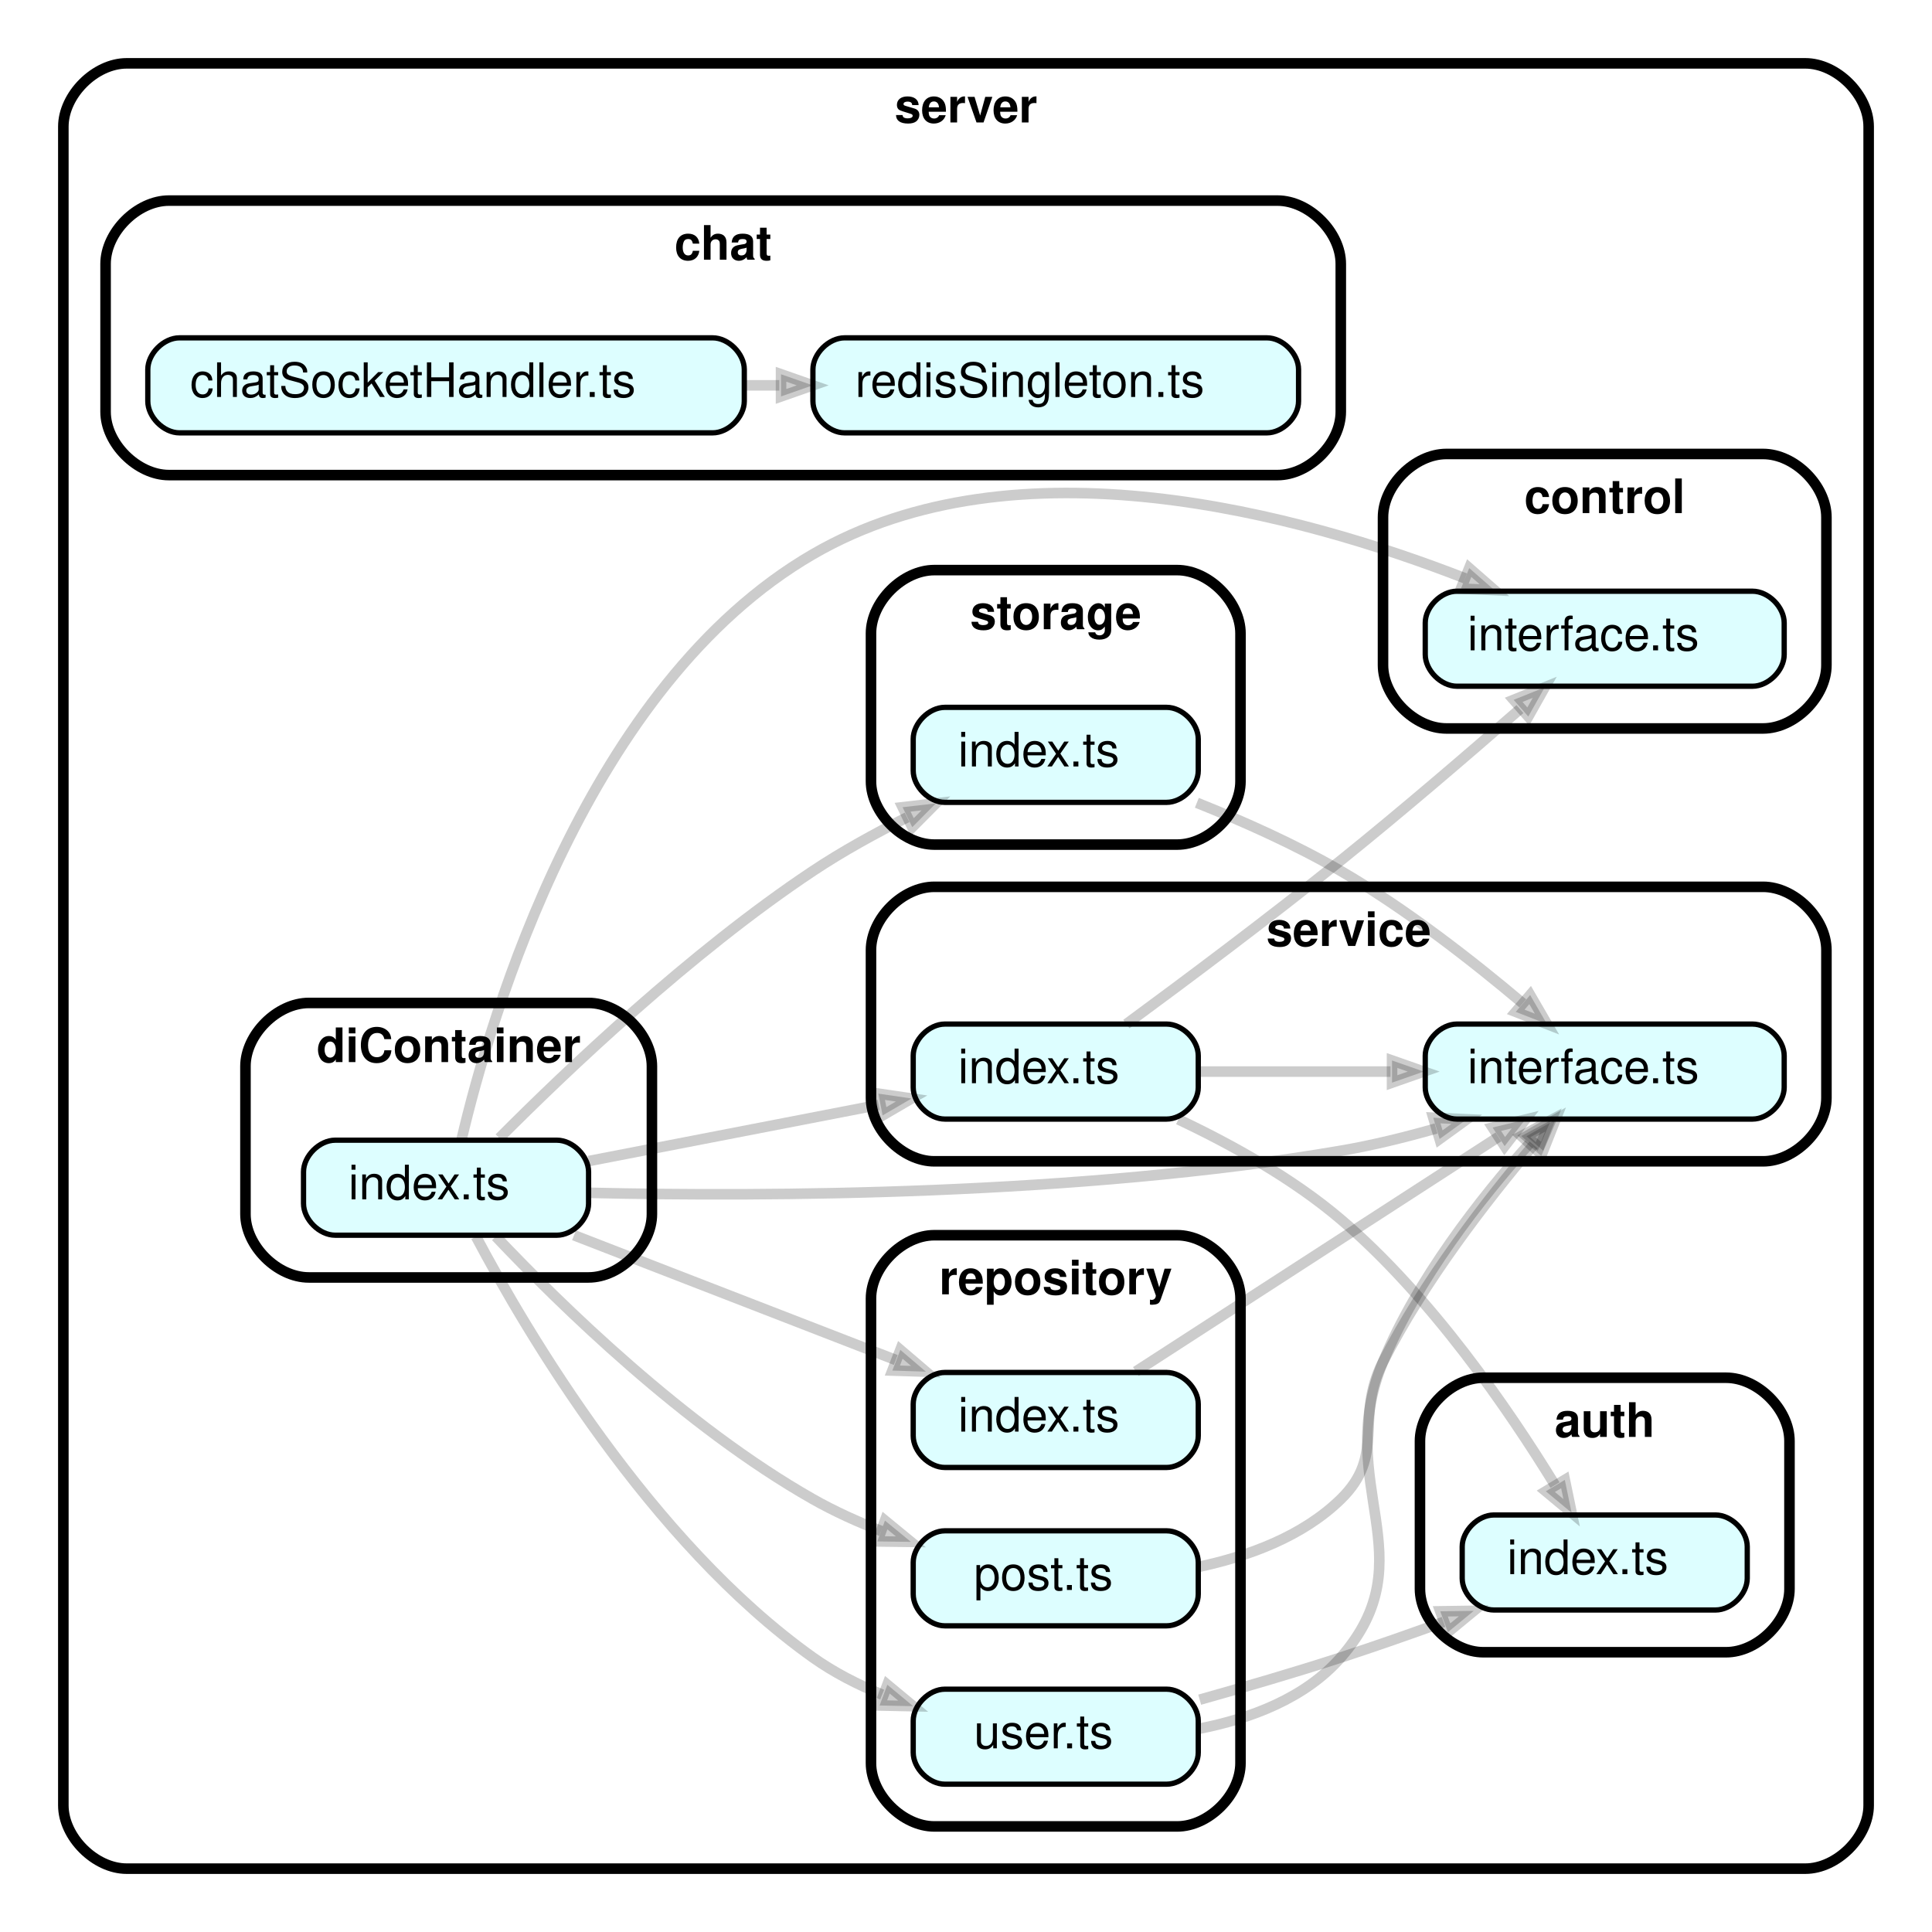
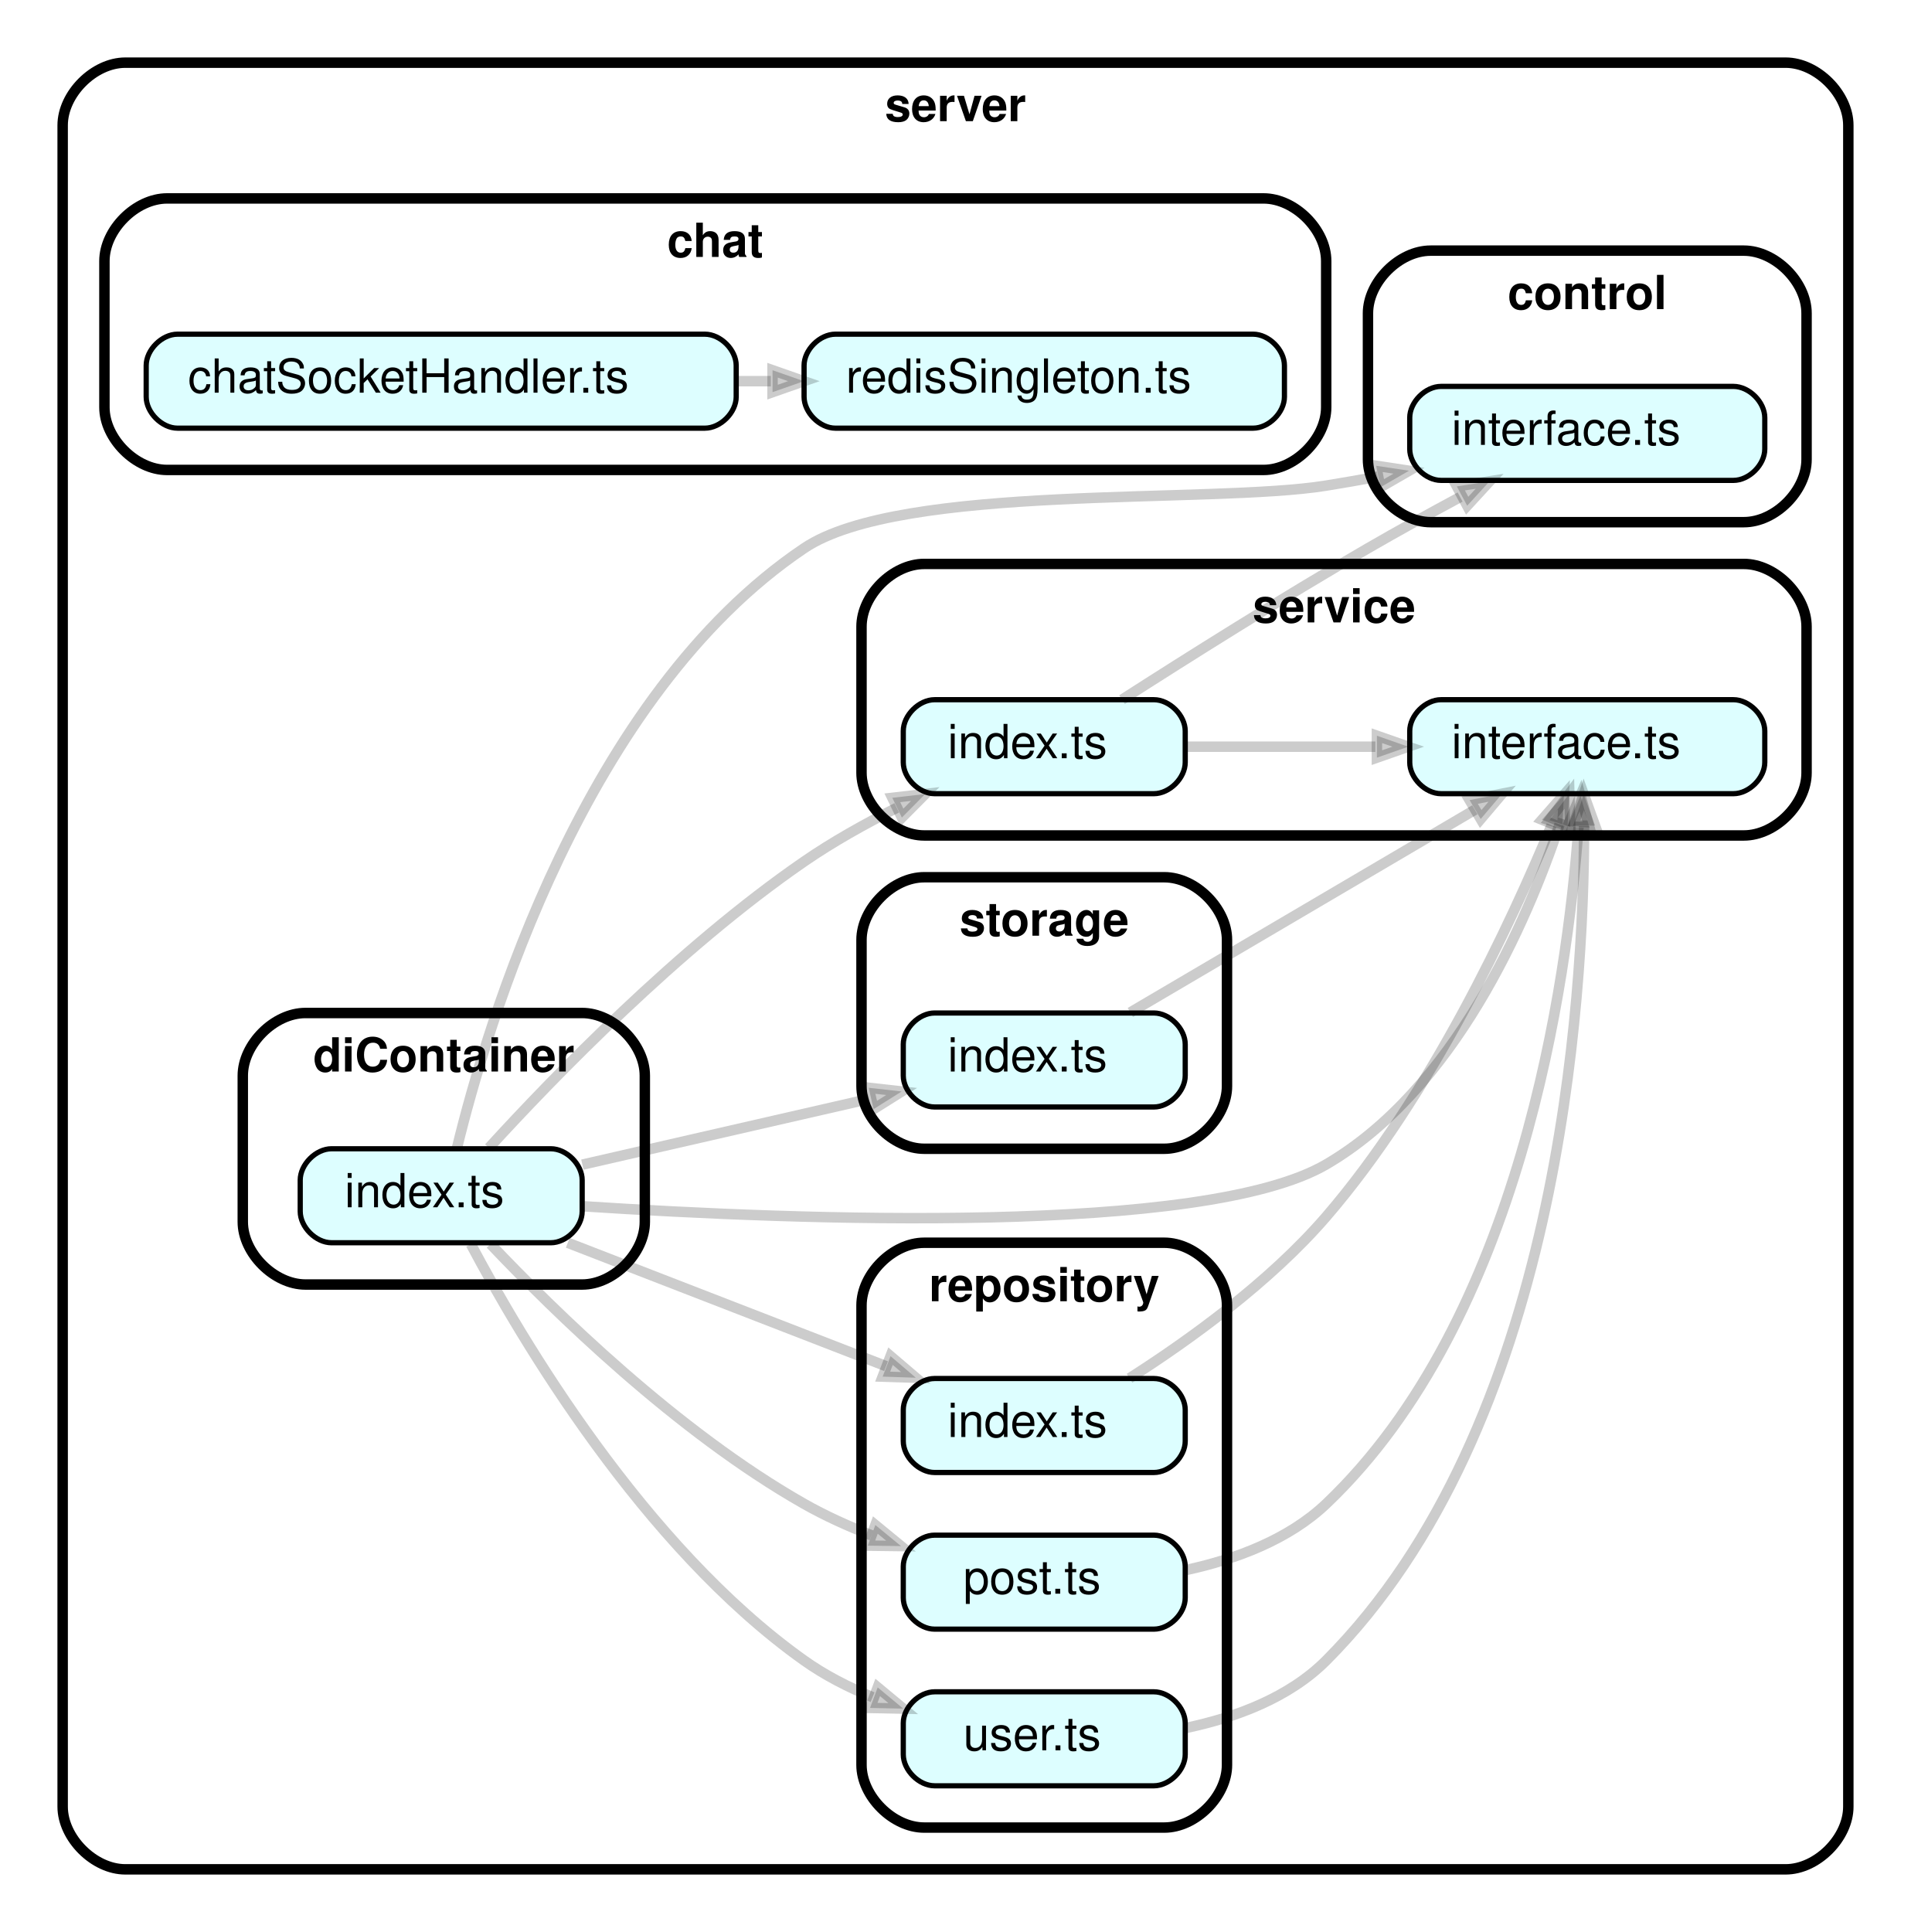
- <svg xmlns="http://www.w3.org/2000/svg" xmlns:xlink="http://www.w3.org/1999/xlink" width="366pt" height="366pt" viewBox="0.00 0.00 366.00 366.00">
-   <g id="graph0" class="graph" transform="scale(1 1) rotate(0) translate(4 362)">
-     <polygon fill="white" stroke="transparent" points="-4,4 -4,-362 362,-362 362,4 -4,4" />
+ <svg xmlns="http://www.w3.org/2000/svg" xmlns:xlink="http://www.w3.org/1999/xlink" width="366pt" height="370pt" viewBox="0.00 0.00 366.00 370.00">
+   <g id="graph0" class="graph" transform="scale(1 1) rotate(0) translate(4 366)">
+     <polygon fill="white" stroke="transparent" points="-4,4 -4,-366 362,-366 362,4 -4,4" />
    <g id="clust1" class="cluster">
-       <path fill="#ffffff" stroke="black" stroke-width="2" d="M20,-8C20,-8 338,-8 338,-8 344,-8 350,-14 350,-20 350,-20 350,-338 350,-338 350,-344 344,-350 338,-350 338,-350 20,-350 20,-350 14,-350 8,-344 8,-338 8,-338 8,-20 8,-20 8,-14 14,-8 20,-8" />
-       <text text-anchor="middle" x="179" y="-338.8" font-family="Helvetica,sans-Serif" font-weight="bold" font-size="9.00">server</text>
+       <path fill="#ffffff" stroke="black" stroke-width="2" d="M20,-8C20,-8 338,-8 338,-8 344,-8 350,-14 350,-20 350,-20 350,-342 350,-342 350,-348 344,-354 338,-354 338,-354 20,-354 20,-354 14,-354 8,-348 8,-342 8,-342 8,-20 8,-20 8,-14 14,-8 20,-8" />
+       <text text-anchor="middle" x="179" y="-342.8" font-family="Helvetica,sans-Serif" font-weight="bold" font-size="9.00">server</text>
    </g>
    <g id="clust2" class="cluster">
-       <path fill="#ffffff" stroke="black" stroke-width="2" d="M277,-49C277,-49 323,-49 323,-49 329,-49 335,-55 335,-61 335,-61 335,-89 335,-89 335,-95 329,-101 323,-101 323,-101 277,-101 277,-101 271,-101 265,-95 265,-89 265,-89 265,-61 265,-61 265,-55 271,-49 277,-49" />
-       <text text-anchor="middle" x="300" y="-89.8" font-family="Helvetica,sans-Serif" font-weight="bold" font-size="9.00">auth</text>
+       <path fill="#ffffff" stroke="black" stroke-width="2" d="M28,-276C28,-276 238,-276 238,-276 244,-276 250,-282 250,-288 250,-288 250,-316 250,-316 250,-322 244,-328 238,-328 238,-328 28,-328 28,-328 22,-328 16,-322 16,-316 16,-316 16,-288 16,-288 16,-282 22,-276 28,-276" />
+       <text text-anchor="middle" x="133" y="-316.8" font-family="Helvetica,sans-Serif" font-weight="bold" font-size="9.00">chat</text>
    </g>
    <g id="clust3" class="cluster">
-       <path fill="#ffffff" stroke="black" stroke-width="2" d="M28,-272C28,-272 238,-272 238,-272 244,-272 250,-278 250,-284 250,-284 250,-312 250,-312 250,-318 244,-324 238,-324 238,-324 28,-324 28,-324 22,-324 16,-318 16,-312 16,-312 16,-284 16,-284 16,-278 22,-272 28,-272" />
-       <text text-anchor="middle" x="133" y="-312.8" font-family="Helvetica,sans-Serif" font-weight="bold" font-size="9.00">chat</text>
+       <path fill="#ffffff" stroke="black" stroke-width="2" d="M270,-266C270,-266 330,-266 330,-266 336,-266 342,-272 342,-278 342,-278 342,-306 342,-306 342,-312 336,-318 330,-318 330,-318 270,-318 270,-318 264,-318 258,-312 258,-306 258,-306 258,-278 258,-278 258,-272 264,-266 270,-266" />
+       <text text-anchor="middle" x="300" y="-306.8" font-family="Helvetica,sans-Serif" font-weight="bold" font-size="9.00">control</text>
    </g>
    <g id="clust4" class="cluster">
-       <path fill="#ffffff" stroke="black" stroke-width="2" d="M270,-224C270,-224 330,-224 330,-224 336,-224 342,-230 342,-236 342,-236 342,-264 342,-264 342,-270 336,-276 330,-276 330,-276 270,-276 270,-276 264,-276 258,-270 258,-264 258,-264 258,-236 258,-236 258,-230 264,-224 270,-224" />
-       <text text-anchor="middle" x="300" y="-264.8" font-family="Helvetica,sans-Serif" font-weight="bold" font-size="9.00">control</text>
-     </g>
-     <g id="clust5" class="cluster">
      <path fill="#ffffff" stroke="black" stroke-width="2" d="M54.5,-120C54.5,-120 107.5,-120 107.5,-120 113.5,-120 119.5,-126 119.5,-132 119.5,-132 119.5,-160 119.5,-160 119.5,-166 113.5,-172 107.5,-172 107.5,-172 54.5,-172 54.5,-172 48.5,-172 42.5,-166 42.5,-160 42.5,-160 42.5,-132 42.5,-132 42.5,-126 48.5,-120 54.5,-120" />
      <text text-anchor="middle" x="81" y="-160.8" font-family="Helvetica,sans-Serif" font-weight="bold" font-size="9.00">diContainer</text>
    </g>
-     <g id="clust6" class="cluster">
+     <g id="clust5" class="cluster">
      <path fill="#ffffff" stroke="black" stroke-width="2" d="M173,-16C173,-16 219,-16 219,-16 225,-16 231,-22 231,-28 231,-28 231,-116 231,-116 231,-122 225,-128 219,-128 219,-128 173,-128 173,-128 167,-128 161,-122 161,-116 161,-116 161,-28 161,-28 161,-22 167,-16 173,-16" />
      <text text-anchor="middle" x="196" y="-116.8" font-family="Helvetica,sans-Serif" font-weight="bold" font-size="9.00">repository</text>
    </g>
+     <g id="clust6" class="cluster">
+       <path fill="#ffffff" stroke="black" stroke-width="2" d="M173,-206C173,-206 330,-206 330,-206 336,-206 342,-212 342,-218 342,-218 342,-246 342,-246 342,-252 336,-258 330,-258 330,-258 173,-258 173,-258 167,-258 161,-252 161,-246 161,-246 161,-218 161,-218 161,-212 167,-206 173,-206" />
+       <text text-anchor="middle" x="251.5" y="-246.8" font-family="Helvetica,sans-Serif" font-weight="bold" font-size="9.00">service</text>
+     </g>
    <g id="clust7" class="cluster">
-       <path fill="#ffffff" stroke="black" stroke-width="2" d="M173,-142C173,-142 330,-142 330,-142 336,-142 342,-148 342,-154 342,-154 342,-182 342,-182 342,-188 336,-194 330,-194 330,-194 173,-194 173,-194 167,-194 161,-188 161,-182 161,-182 161,-154 161,-154 161,-148 167,-142 173,-142" />
-       <text text-anchor="middle" x="251.5" y="-182.8" font-family="Helvetica,sans-Serif" font-weight="bold" font-size="9.00">service</text>
-     </g>
-     <g id="clust8" class="cluster">
-       <path fill="#ffffff" stroke="black" stroke-width="2" d="M173,-202C173,-202 219,-202 219,-202 225,-202 231,-208 231,-214 231,-214 231,-242 231,-242 231,-248 225,-254 219,-254 219,-254 173,-254 173,-254 167,-254 161,-248 161,-242 161,-242 161,-214 161,-214 161,-208 167,-202 173,-202" />
-       <text text-anchor="middle" x="196" y="-242.8" font-family="Helvetica,sans-Serif" font-weight="bold" font-size="9.00">storage</text>
+       <path fill="#ffffff" stroke="black" stroke-width="2" d="M173,-146C173,-146 219,-146 219,-146 225,-146 231,-152 231,-158 231,-158 231,-186 231,-186 231,-192 225,-198 219,-198 219,-198 173,-198 173,-198 167,-198 161,-192 161,-186 161,-186 161,-158 161,-158 161,-152 167,-146 173,-146" />
+       <text text-anchor="middle" x="196" y="-186.8" font-family="Helvetica,sans-Serif" font-weight="bold" font-size="9.00">storage</text>
    </g>
    <g id="node1" class="node">
      <g id="a_node1">
-         <a xlink:href="server/auth/index.ts" xlink:title="index.ts">
-           <path fill="#ddfeff" stroke="black" d="M321,-75C321,-75 279,-75 279,-75 276,-75 273,-72 273,-69 273,-69 273,-63 273,-63 273,-60 276,-57 279,-57 279,-57 321,-57 321,-57 324,-57 327,-60 327,-63 327,-63 327,-69 327,-69 327,-72 324,-75 321,-75" />
-           <text text-anchor="start" x="281.5" y="-63.8" font-family="Helvetica,sans-Serif" font-size="9.00">index.ts</text>
+         <a xlink:href="server/chat/chatSocketHandler.ts" xlink:title="chatSocketHandler.ts">
+           <path fill="#ddfeff" stroke="black" d="M131,-302C131,-302 30,-302 30,-302 27,-302 24,-299 24,-296 24,-296 24,-290 24,-290 24,-287 27,-284 30,-284 30,-284 131,-284 131,-284 134,-284 137,-287 137,-290 137,-290 137,-296 137,-296 137,-299 134,-302 131,-302" />
+           <text text-anchor="start" x="32" y="-290.8" font-family="Helvetica,sans-Serif" font-size="9.00">chatSocketHandler.ts</text>
        </a>
      </g>
    </g>
    <g id="node2" class="node">
      <g id="a_node2">
-         <a xlink:href="server/chat/chatSocketHandler.ts" xlink:title="chatSocketHandler.ts">
-           <path fill="#ddfeff" stroke="black" d="M131,-298C131,-298 30,-298 30,-298 27,-298 24,-295 24,-292 24,-292 24,-286 24,-286 24,-283 27,-280 30,-280 30,-280 131,-280 131,-280 134,-280 137,-283 137,-286 137,-286 137,-292 137,-292 137,-295 134,-298 131,-298" />
-           <text text-anchor="start" x="32" y="-286.8" font-family="Helvetica,sans-Serif" font-size="9.00">chatSocketHandler.ts</text>
-         </a>
-       </g>
-     </g>
-     <g id="node3" class="node">
-       <g id="a_node3">
        <a xlink:href="server/chat/redisSingleton.ts" xlink:title="redisSingleton.ts">
-           <path fill="#ddfeff" stroke="black" d="M236,-298C236,-298 156,-298 156,-298 153,-298 150,-295 150,-292 150,-292 150,-286 150,-286 150,-283 153,-280 156,-280 156,-280 236,-280 236,-280 239,-280 242,-283 242,-286 242,-286 242,-292 242,-292 242,-295 239,-298 236,-298" />
-           <text text-anchor="start" x="158" y="-286.8" font-family="Helvetica,sans-Serif" font-size="9.00">redisSingleton.ts</text>
+           <path fill="#ddfeff" stroke="black" d="M236,-302C236,-302 156,-302 156,-302 153,-302 150,-299 150,-296 150,-296 150,-290 150,-290 150,-287 153,-284 156,-284 156,-284 236,-284 236,-284 239,-284 242,-287 242,-290 242,-290 242,-296 242,-296 242,-299 239,-302 236,-302" />
+           <text text-anchor="start" x="158" y="-290.8" font-family="Helvetica,sans-Serif" font-size="9.00">redisSingleton.ts</text>
        </a>
      </g>
    </g>
    <g id="edge1" class="edge">
-       <path fill="none" stroke="#000000" stroke-width="2" stroke-opacity="0.2" d="M137.25,-289C139.38,-289 141.52,-289 143.64,-289" />
-       <polygon fill="#000000" fill-opacity="0.2" stroke="#000000" stroke-width="2" stroke-opacity="0.2" points="143.96,-291.1 149.96,-289 143.96,-286.9 143.96,-291.1" />
+       <path fill="none" stroke="#000000" stroke-width="2" stroke-opacity="0.2" d="M137.25,-293C139.38,-293 141.52,-293 143.64,-293" />
+       <polygon fill="#000000" fill-opacity="0.2" stroke="#000000" stroke-width="2" stroke-opacity="0.2" points="143.96,-295.1 149.96,-293 143.96,-290.9 143.96,-295.1" />
+     </g>
+     <g id="node3" class="node">
+       <g id="a_node3">
+         <a xlink:href="server/control/interface.ts" xlink:title="interface.ts">
+           <path fill="#ddfeff" stroke="black" d="M328,-292C328,-292 272,-292 272,-292 269,-292 266,-289 266,-286 266,-286 266,-280 266,-280 266,-277 269,-274 272,-274 272,-274 328,-274 328,-274 331,-274 334,-277 334,-280 334,-280 334,-286 334,-286 334,-289 331,-292 328,-292" />
+           <text text-anchor="start" x="274" y="-280.8" font-family="Helvetica,sans-Serif" font-size="9.00">interface.ts</text>
+         </a>
+       </g>
    </g>
    <g id="node4" class="node">
      <g id="a_node4">
-         <a xlink:href="server/control/interface.ts" xlink:title="interface.ts">
-           <path fill="#ddfeff" stroke="black" d="M328,-250C328,-250 272,-250 272,-250 269,-250 266,-247 266,-244 266,-244 266,-238 266,-238 266,-235 269,-232 272,-232 272,-232 328,-232 328,-232 331,-232 334,-235 334,-238 334,-238 334,-244 334,-244 334,-247 331,-250 328,-250" />
-           <text text-anchor="start" x="274" y="-238.8" font-family="Helvetica,sans-Serif" font-size="9.00">interface.ts</text>
-         </a>
-       </g>
-     </g>
-     <g id="node5" class="node">
-       <g id="a_node5">
        <a xlink:href="server/diContainer/index.ts" xlink:title="index.ts">
          <path fill="#ddfeff" stroke="black" d="M101.5,-146C101.5,-146 59.5,-146 59.5,-146 56.5,-146 53.5,-143 53.5,-140 53.5,-140 53.5,-134 53.5,-134 53.5,-131 56.5,-128 59.5,-128 59.5,-128 101.5,-128 101.5,-128 104.5,-128 107.5,-131 107.5,-134 107.5,-134 107.5,-140 107.5,-140 107.5,-143 104.5,-146 101.5,-146" />
          <text text-anchor="start" x="62" y="-134.8" font-family="Helvetica,sans-Serif" font-size="9.00">index.ts</text>
        </a>
      </g>
    </g>
    <g id="edge2" class="edge">
-       <path fill="none" stroke="#000000" stroke-width="2" stroke-opacity="0.2" d="M83.43,-146.11C88.95,-169.6 107.26,-232.19 150,-257 188.55,-279.38 242.24,-264.64 273.54,-252.44" />
-       <polygon fill="#000000" fill-opacity="0.2" stroke="#000000" stroke-width="2" stroke-opacity="0.2" points="274.33,-254.38 279.11,-250.2 272.76,-250.49 274.33,-254.38" />
+       <path fill="none" stroke="#000000" stroke-width="2" stroke-opacity="0.2" d="M83.51,-146.1C89.23,-169.65 107.98,-232.7 150,-261 168.56,-273.5 227.91,-269.43 250,-273 253.21,-273.52 256.54,-274.1 259.87,-274.72" />
+       <polygon fill="#000000" fill-opacity="0.2" stroke="#000000" stroke-width="2" stroke-opacity="0.2" points="259.57,-276.8 265.86,-275.85 260.35,-272.67 259.57,-276.8" />
    </g>
-     <g id="node6" class="node">
-       <g id="a_node6">
+     <g id="node5" class="node">
+       <g id="a_node5">
        <a xlink:href="server/repository/index.ts" xlink:title="index.ts">
          <path fill="#ddfeff" stroke="black" d="M217,-102C217,-102 175,-102 175,-102 172,-102 169,-99 169,-96 169,-96 169,-90 169,-90 169,-87 172,-84 175,-84 175,-84 217,-84 217,-84 220,-84 223,-87 223,-90 223,-90 223,-96 223,-96 223,-99 220,-102 217,-102" />
          <text text-anchor="start" x="177.5" y="-90.8" font-family="Helvetica,sans-Serif" font-size="9.00">index.ts</text>
        </a>
      </g>
    </g>
    <g id="edge3" class="edge">
      <path fill="none" stroke="#000000" stroke-width="2" stroke-opacity="0.2" d="M104.74,-127.99C122.37,-121.15 146.73,-111.71 165.7,-104.36" />
      <polygon fill="#000000" fill-opacity="0.2" stroke="#000000" stroke-width="2" stroke-opacity="0.2" points="166.56,-106.28 171.4,-102.15 165.05,-102.36 166.56,-106.28" />
    </g>
-     <g id="node7" class="node">
-       <g id="a_node7">
+     <g id="node6" class="node">
+       <g id="a_node6">
        <a xlink:href="server/repository/post.ts" xlink:title="post.ts">
          <path fill="#ddfeff" stroke="black" d="M217,-72C217,-72 175,-72 175,-72 172,-72 169,-69 169,-66 169,-66 169,-60 169,-60 169,-57 172,-54 175,-54 175,-54 217,-54 217,-54 220,-54 223,-57 223,-60 223,-60 223,-66 223,-66 223,-69 220,-72 217,-72" />
          <text text-anchor="start" x="180.5" y="-60.8" font-family="Helvetica,sans-Serif" font-size="9.00">post.ts</text>
        </a>
      </g>
    </g>
    <g id="edge4" class="edge">
      <path fill="none" stroke="#000000" stroke-width="2" stroke-opacity="0.2" d="M89.94,-127.75C102.08,-114.93 125.7,-91.79 150,-78 154.03,-75.71 158.46,-73.71 162.92,-71.97" />
      <polygon fill="#000000" fill-opacity="0.2" stroke="#000000" stroke-width="2" stroke-opacity="0.2" points="163.65,-73.94 168.56,-69.91 162.2,-69.99 163.65,-73.94" />
    </g>
-     <g id="node8" class="node">
-       <g id="a_node8">
+     <g id="node7" class="node">
+       <g id="a_node7">
        <a xlink:href="server/repository/user.ts" xlink:title="user.ts">
          <path fill="#ddfeff" stroke="black" d="M217,-42C217,-42 175,-42 175,-42 172,-42 169,-39 169,-36 169,-36 169,-30 169,-30 169,-27 172,-24 175,-24 175,-24 217,-24 217,-24 220,-24 223,-27 223,-30 223,-30 223,-36 223,-36 223,-39 220,-42 217,-42" />
          <text text-anchor="start" x="180.5" y="-30.8" font-family="Helvetica,sans-Serif" font-size="9.00">user.ts</text>
        </a>
      </g>
    </g>
    <g id="edge5" class="edge">
      <path fill="none" stroke="#000000" stroke-width="2" stroke-opacity="0.2" d="M86.18,-127.73C95.73,-109.73 119.18,-69.93 150,-48 153.96,-45.18 158.49,-42.86 163.12,-40.97" />
      <polygon fill="#000000" fill-opacity="0.2" stroke="#000000" stroke-width="2" stroke-opacity="0.2" points="164.1,-42.84 168.99,-38.78 162.63,-38.91 164.1,-42.84" />
    </g>
-     <g id="node9" class="node">
-       <g id="a_node9">
+     <g id="node8" class="node">
+       <g id="a_node8">
        <a xlink:href="server/service/index.ts" xlink:title="index.ts">
-           <path fill="#ddfeff" stroke="black" d="M217,-168C217,-168 175,-168 175,-168 172,-168 169,-165 169,-162 169,-162 169,-156 169,-156 169,-153 172,-150 175,-150 175,-150 217,-150 217,-150 220,-150 223,-153 223,-156 223,-156 223,-162 223,-162 223,-165 220,-168 217,-168" />
-           <text text-anchor="start" x="177.5" y="-156.8" font-family="Helvetica,sans-Serif" font-size="9.00">index.ts</text>
+           <path fill="#ddfeff" stroke="black" d="M217,-232C217,-232 175,-232 175,-232 172,-232 169,-229 169,-226 169,-226 169,-220 169,-220 169,-217 172,-214 175,-214 175,-214 217,-214 217,-214 220,-214 223,-217 223,-220 223,-220 223,-226 223,-226 223,-229 220,-232 217,-232" />
+           <text text-anchor="start" x="177.5" y="-220.8" font-family="Helvetica,sans-Serif" font-size="9.00">index.ts</text>
        </a>
      </g>
    </g>
    <g id="edge6" class="edge">
-       <path fill="none" stroke="#000000" stroke-width="2" stroke-opacity="0.2" d="M107.54,-142.05C123.86,-145.21 145.03,-149.31 162.45,-152.69" />
-       <polygon fill="#000000" fill-opacity="0.2" stroke="#000000" stroke-width="2" stroke-opacity="0.2" points="162.4,-154.82 168.69,-153.9 163.2,-150.7 162.4,-154.82" />
+       <path fill="none" stroke="#000000" stroke-width="2" stroke-opacity="0.2" d="M89.65,-146.18C101.81,-159.49 125.87,-184.38 150,-201 155.48,-204.78 161.71,-208.26 167.75,-211.29" />
+       <polygon fill="#000000" fill-opacity="0.2" stroke="#000000" stroke-width="2" stroke-opacity="0.2" points="166.9,-213.21 173.21,-213.94 168.73,-209.43 166.9,-213.21" />
    </g>
-     <g id="node10" class="node">
-       <g id="a_node10">
+     <g id="node9" class="node">
+       <g id="a_node9">
        <a xlink:href="server/service/interface.ts" xlink:title="interface.ts">
-           <path fill="#ddfeff" stroke="black" d="M328,-168C328,-168 272,-168 272,-168 269,-168 266,-165 266,-162 266,-162 266,-156 266,-156 266,-153 269,-150 272,-150 272,-150 328,-150 328,-150 331,-150 334,-153 334,-156 334,-156 334,-162 334,-162 334,-165 331,-168 328,-168" />
-           <text text-anchor="start" x="274" y="-156.8" font-family="Helvetica,sans-Serif" font-size="9.00">interface.ts</text>
+           <path fill="#ddfeff" stroke="black" d="M328,-232C328,-232 272,-232 272,-232 269,-232 266,-229 266,-226 266,-226 266,-220 266,-220 266,-217 269,-214 272,-214 272,-214 328,-214 328,-214 331,-214 334,-217 334,-220 334,-220 334,-226 334,-226 334,-229 331,-232 328,-232" />
+           <text text-anchor="start" x="274" y="-220.8" font-family="Helvetica,sans-Serif" font-size="9.00">interface.ts</text>
        </a>
      </g>
    </g>
    <g id="edge7" class="edge">
-       <path fill="none" stroke="#000000" stroke-width="2" stroke-opacity="0.2" d="M107.7,-136.03C141.02,-135.27 200.22,-135.49 250,-144 255.92,-145.01 262.12,-146.53 268.05,-148.22" />
-       <polygon fill="#000000" fill-opacity="0.2" stroke="#000000" stroke-width="2" stroke-opacity="0.2" points="267.52,-150.26 273.87,-149.96 268.72,-146.23 267.52,-150.26" />
+       <path fill="none" stroke="#000000" stroke-width="2" stroke-opacity="0.2" d="M107.8,-134.98C149.03,-132.29 226.62,-129.35 250,-143 274.52,-157.31 288.36,-189.22 294.7,-208.13" />
+       <polygon fill="#000000" fill-opacity="0.2" stroke="#000000" stroke-width="2" stroke-opacity="0.2" points="292.75,-208.92 296.57,-214 296.75,-207.64 292.75,-208.92" />
    </g>
-     <g id="node11" class="node">
-       <g id="a_node11">
+     <g id="node10" class="node">
+       <g id="a_node10">
        <a xlink:href="server/storage/index.ts" xlink:title="index.ts">
-           <path fill="#ddfeff" stroke="black" d="M217,-228C217,-228 175,-228 175,-228 172,-228 169,-225 169,-222 169,-222 169,-216 169,-216 169,-213 172,-210 175,-210 175,-210 217,-210 217,-210 220,-210 223,-213 223,-216 223,-216 223,-222 223,-222 223,-225 220,-228 217,-228" />
-           <text text-anchor="start" x="177.5" y="-216.8" font-family="Helvetica,sans-Serif" font-size="9.00">index.ts</text>
+           <path fill="#ddfeff" stroke="black" d="M217,-172C217,-172 175,-172 175,-172 172,-172 169,-169 169,-166 169,-166 169,-160 169,-160 169,-157 172,-154 175,-154 175,-154 217,-154 217,-154 220,-154 223,-157 223,-160 223,-160 223,-166 223,-166 223,-169 220,-172 217,-172" />
+           <text text-anchor="start" x="177.5" y="-160.8" font-family="Helvetica,sans-Serif" font-size="9.00">index.ts</text>
        </a>
      </g>
    </g>
    <g id="edge8" class="edge">
-       <path fill="none" stroke="#000000" stroke-width="2" stroke-opacity="0.2" d="M90.6,-146.4C103.14,-159.01 126.83,-181.59 150,-197 155.54,-200.69 161.8,-204.14 167.84,-207.16" />
-       <polygon fill="#000000" fill-opacity="0.2" stroke="#000000" stroke-width="2" stroke-opacity="0.2" points="166.99,-209.08 173.3,-209.81 168.82,-205.3 166.99,-209.08" />
+       <path fill="none" stroke="#000000" stroke-width="2" stroke-opacity="0.2" d="M107.54,-142.96C123.86,-146.7 145.03,-151.55 162.45,-155.54" />
+       <polygon fill="#000000" fill-opacity="0.2" stroke="#000000" stroke-width="2" stroke-opacity="0.2" points="162.37,-157.68 168.69,-156.97 163.31,-153.59 162.37,-157.68" />
    </g>
    <g id="edge9" class="edge">
-       <path fill="none" stroke="#000000" stroke-width="2" stroke-opacity="0.2" d="M211.18,-102.18C229.07,-113.75 259.9,-133.7 279.86,-146.62" />
-       <polygon fill="#000000" fill-opacity="0.2" stroke="#000000" stroke-width="2" stroke-opacity="0.2" points="278.76,-148.4 284.94,-149.9 281.04,-144.88 278.76,-148.4" />
+       <path fill="none" stroke="#000000" stroke-width="2" stroke-opacity="0.2" d="M212.33,-102.05C223.75,-109.34 239.16,-120.43 250,-133 270.04,-156.24 285.32,-189.03 293.16,-207.94" />
+       <polygon fill="#000000" fill-opacity="0.2" stroke="#000000" stroke-width="2" stroke-opacity="0.2" points="291.33,-209.02 295.53,-213.79 295.22,-207.44 291.33,-209.02" />
    </g>
    <g id="edge10" class="edge">
-       <path fill="none" stroke="#000000" stroke-width="2" stroke-opacity="0.2" d="M223.07,-65.17C232.61,-67.2 242.82,-70.98 250,-78 258.65,-86.45 252.53,-93.22 258,-104 265.69,-119.15 277.54,-134.5 286.53,-145.11" />
-       <polygon fill="#000000" fill-opacity="0.2" stroke="#000000" stroke-width="2" stroke-opacity="0.2" points="285.17,-146.75 290.68,-149.92 288.35,-144.01 285.17,-146.75" />
+       <path fill="none" stroke="#000000" stroke-width="2" stroke-opacity="0.2" d="M223.24,-65.34C232.7,-67.39 242.79,-71.15 250,-78 287.23,-113.41 296.17,-178.06 298.32,-207.57" />
+       <polygon fill="#000000" fill-opacity="0.2" stroke="#000000" stroke-width="2" stroke-opacity="0.2" points="296.23,-207.78 298.7,-213.64 300.42,-207.52 296.23,-207.78" />
    </g>
    <g id="edge11" class="edge">
-       <path fill="none" stroke="#000000" stroke-width="2" stroke-opacity="0.2" d="M223.27,-40.01C231.83,-42.41 241.36,-45.19 250,-48 256.34,-50.06 263.07,-52.42 269.46,-54.74" />
-       <polygon fill="#000000" fill-opacity="0.2" stroke="#000000" stroke-width="2" stroke-opacity="0.2" points="268.85,-56.75 275.2,-56.84 270.29,-52.8 268.85,-56.75" />
+       <path fill="none" stroke="#000000" stroke-width="2" stroke-opacity="0.2" d="M223.17,-35.08C232.72,-37.09 242.91,-40.89 250,-48 294.49,-92.61 299.39,-174.1 299.39,-207.8" />
+       <polygon fill="#000000" fill-opacity="0.2" stroke="#000000" stroke-width="2" stroke-opacity="0.2" points="297.29,-207.86 299.33,-213.87 301.49,-207.89 297.29,-207.86" />
    </g>
    <g id="edge12" class="edge">
-       <path fill="none" stroke="#000000" stroke-width="2" stroke-opacity="0.2" d="M223.12,-34.5C232.9,-36.41 243.27,-40.3 250,-48 266.55,-66.93 248.41,-80.76 258,-104 264.46,-119.66 276.4,-134.89 285.73,-145.34" />
-       <polygon fill="#000000" fill-opacity="0.2" stroke="#000000" stroke-width="2" stroke-opacity="0.2" points="284.2,-146.79 289.81,-149.79 287.3,-143.95 284.2,-146.79" />
+       <path fill="none" stroke="#000000" stroke-width="2" stroke-opacity="0.2" d="M210.9,-232.01C223.16,-239.88 241.59,-251.5 258,-261 263.66,-264.28 269.85,-267.68 275.65,-270.81" />
+       <polygon fill="#000000" fill-opacity="0.2" stroke="#000000" stroke-width="2" stroke-opacity="0.2" points="275.02,-272.85 281.3,-273.83 277,-269.15 275.02,-272.85" />
    </g>
    <g id="edge13" class="edge">
-       <path fill="none" stroke="#000000" stroke-width="2" stroke-opacity="0.2" d="M219.23,-149.94C229.27,-145.2 240.89,-138.76 250,-131 267.1,-116.44 281.85,-94.91 290.58,-80.67" />
-       <polygon fill="#000000" fill-opacity="0.2" stroke="#000000" stroke-width="2" stroke-opacity="0.2" points="292.44,-81.65 293.73,-75.42 288.84,-79.49 292.44,-81.65" />
+       <path fill="none" stroke="#000000" stroke-width="2" stroke-opacity="0.2" d="M223,-223C234.06,-223 247.2,-223 259.42,-223" />
+       <polygon fill="#000000" fill-opacity="0.2" stroke="#000000" stroke-width="2" stroke-opacity="0.2" points="259.71,-225.1 265.71,-223 259.71,-220.9 259.71,-225.1" />
    </g>
    <g id="edge14" class="edge">
-       <path fill="none" stroke="#000000" stroke-width="2" stroke-opacity="0.2" d="M209.38,-168C220.22,-175.97 236.35,-188.02 250,-199 261.6,-208.33 274.35,-219.29 283.94,-227.67" />
-       <polygon fill="#000000" fill-opacity="0.2" stroke="#000000" stroke-width="2" stroke-opacity="0.2" points="282.75,-229.42 288.64,-231.8 285.52,-226.26 282.75,-229.42" />
-     </g>
-     <g id="edge15" class="edge">
-       <path fill="none" stroke="#000000" stroke-width="2" stroke-opacity="0.2" d="M223,-159C234.06,-159 247.2,-159 259.42,-159" />
-       <polygon fill="#000000" fill-opacity="0.2" stroke="#000000" stroke-width="2" stroke-opacity="0.2" points="259.71,-161.1 265.71,-159 259.71,-156.9 259.71,-161.1" />
-     </g>
-     <g id="edge16" class="edge">
-       <path fill="none" stroke="#000000" stroke-width="2" stroke-opacity="0.2" d="M222.73,-209.92C231.61,-206.37 241.47,-201.96 250,-197 262.36,-189.81 275.09,-179.85 284.47,-171.93" />
-       <polygon fill="#000000" fill-opacity="0.2" stroke="#000000" stroke-width="2" stroke-opacity="0.2" points="285.87,-173.5 289.06,-168 283.14,-170.31 285.87,-173.5" />
+       <path fill="none" stroke="#000000" stroke-width="2" stroke-opacity="0.2" d="M212.49,-172.11C230.12,-182.48 258.98,-199.46 278.47,-210.92" />
+       <polygon fill="#000000" fill-opacity="0.2" stroke="#000000" stroke-width="2" stroke-opacity="0.2" points="277.46,-212.77 283.7,-214 279.59,-209.15 277.46,-212.77" />
    </g>
  </g>
</svg>
